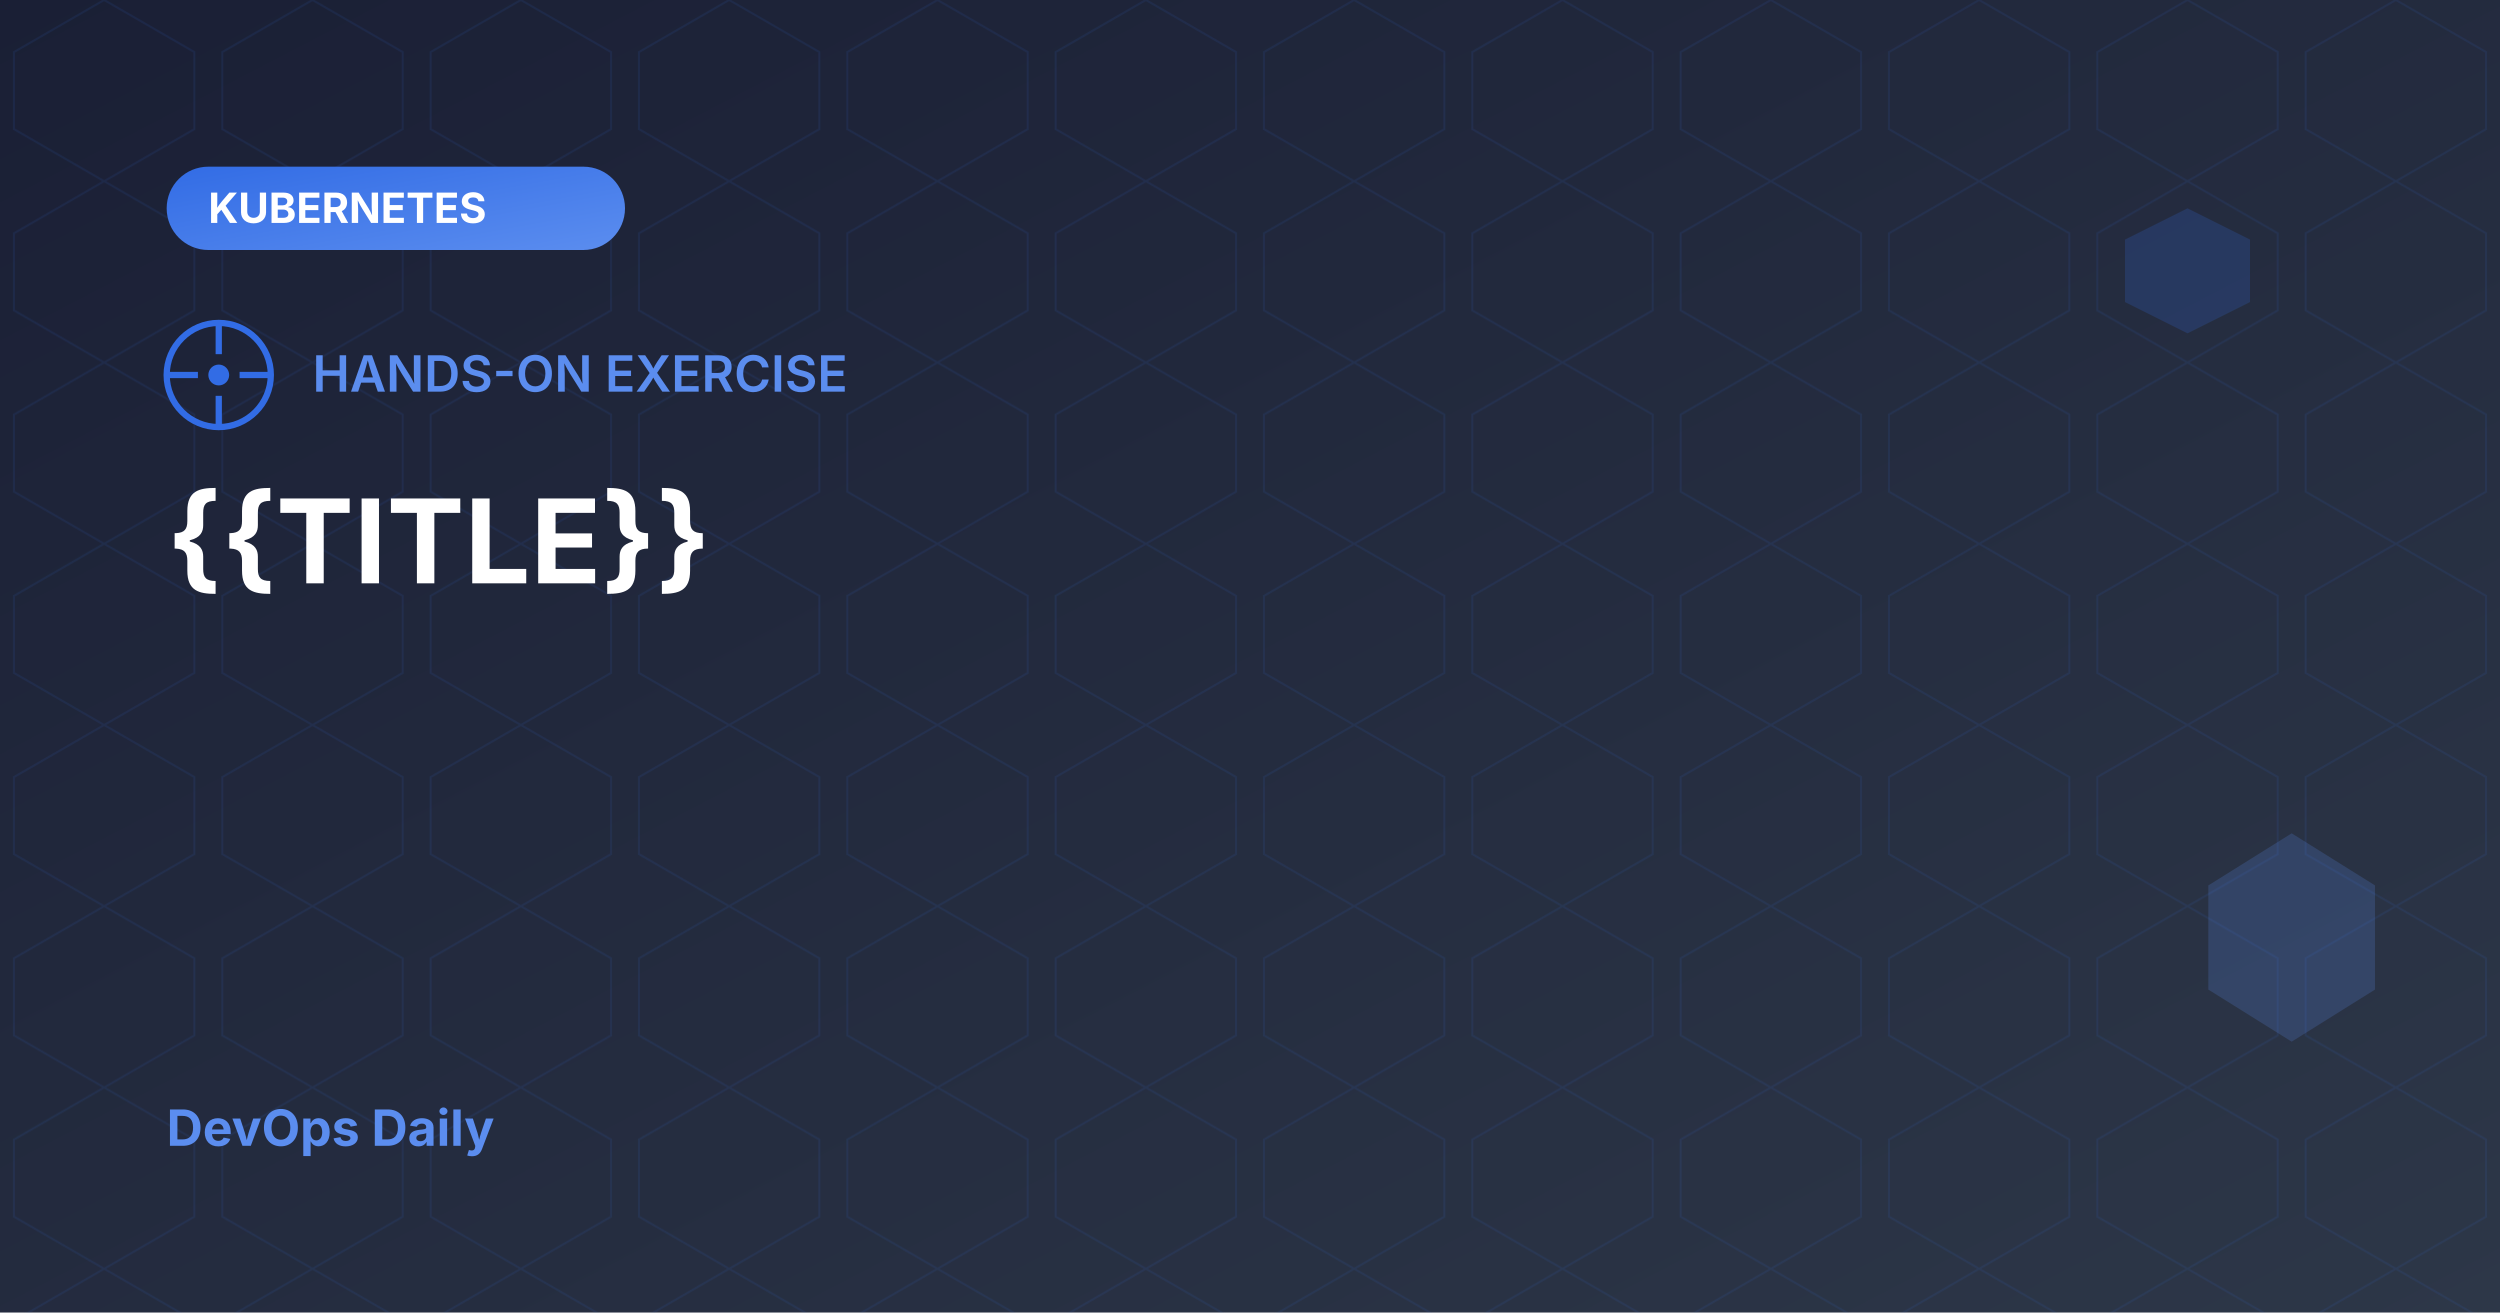
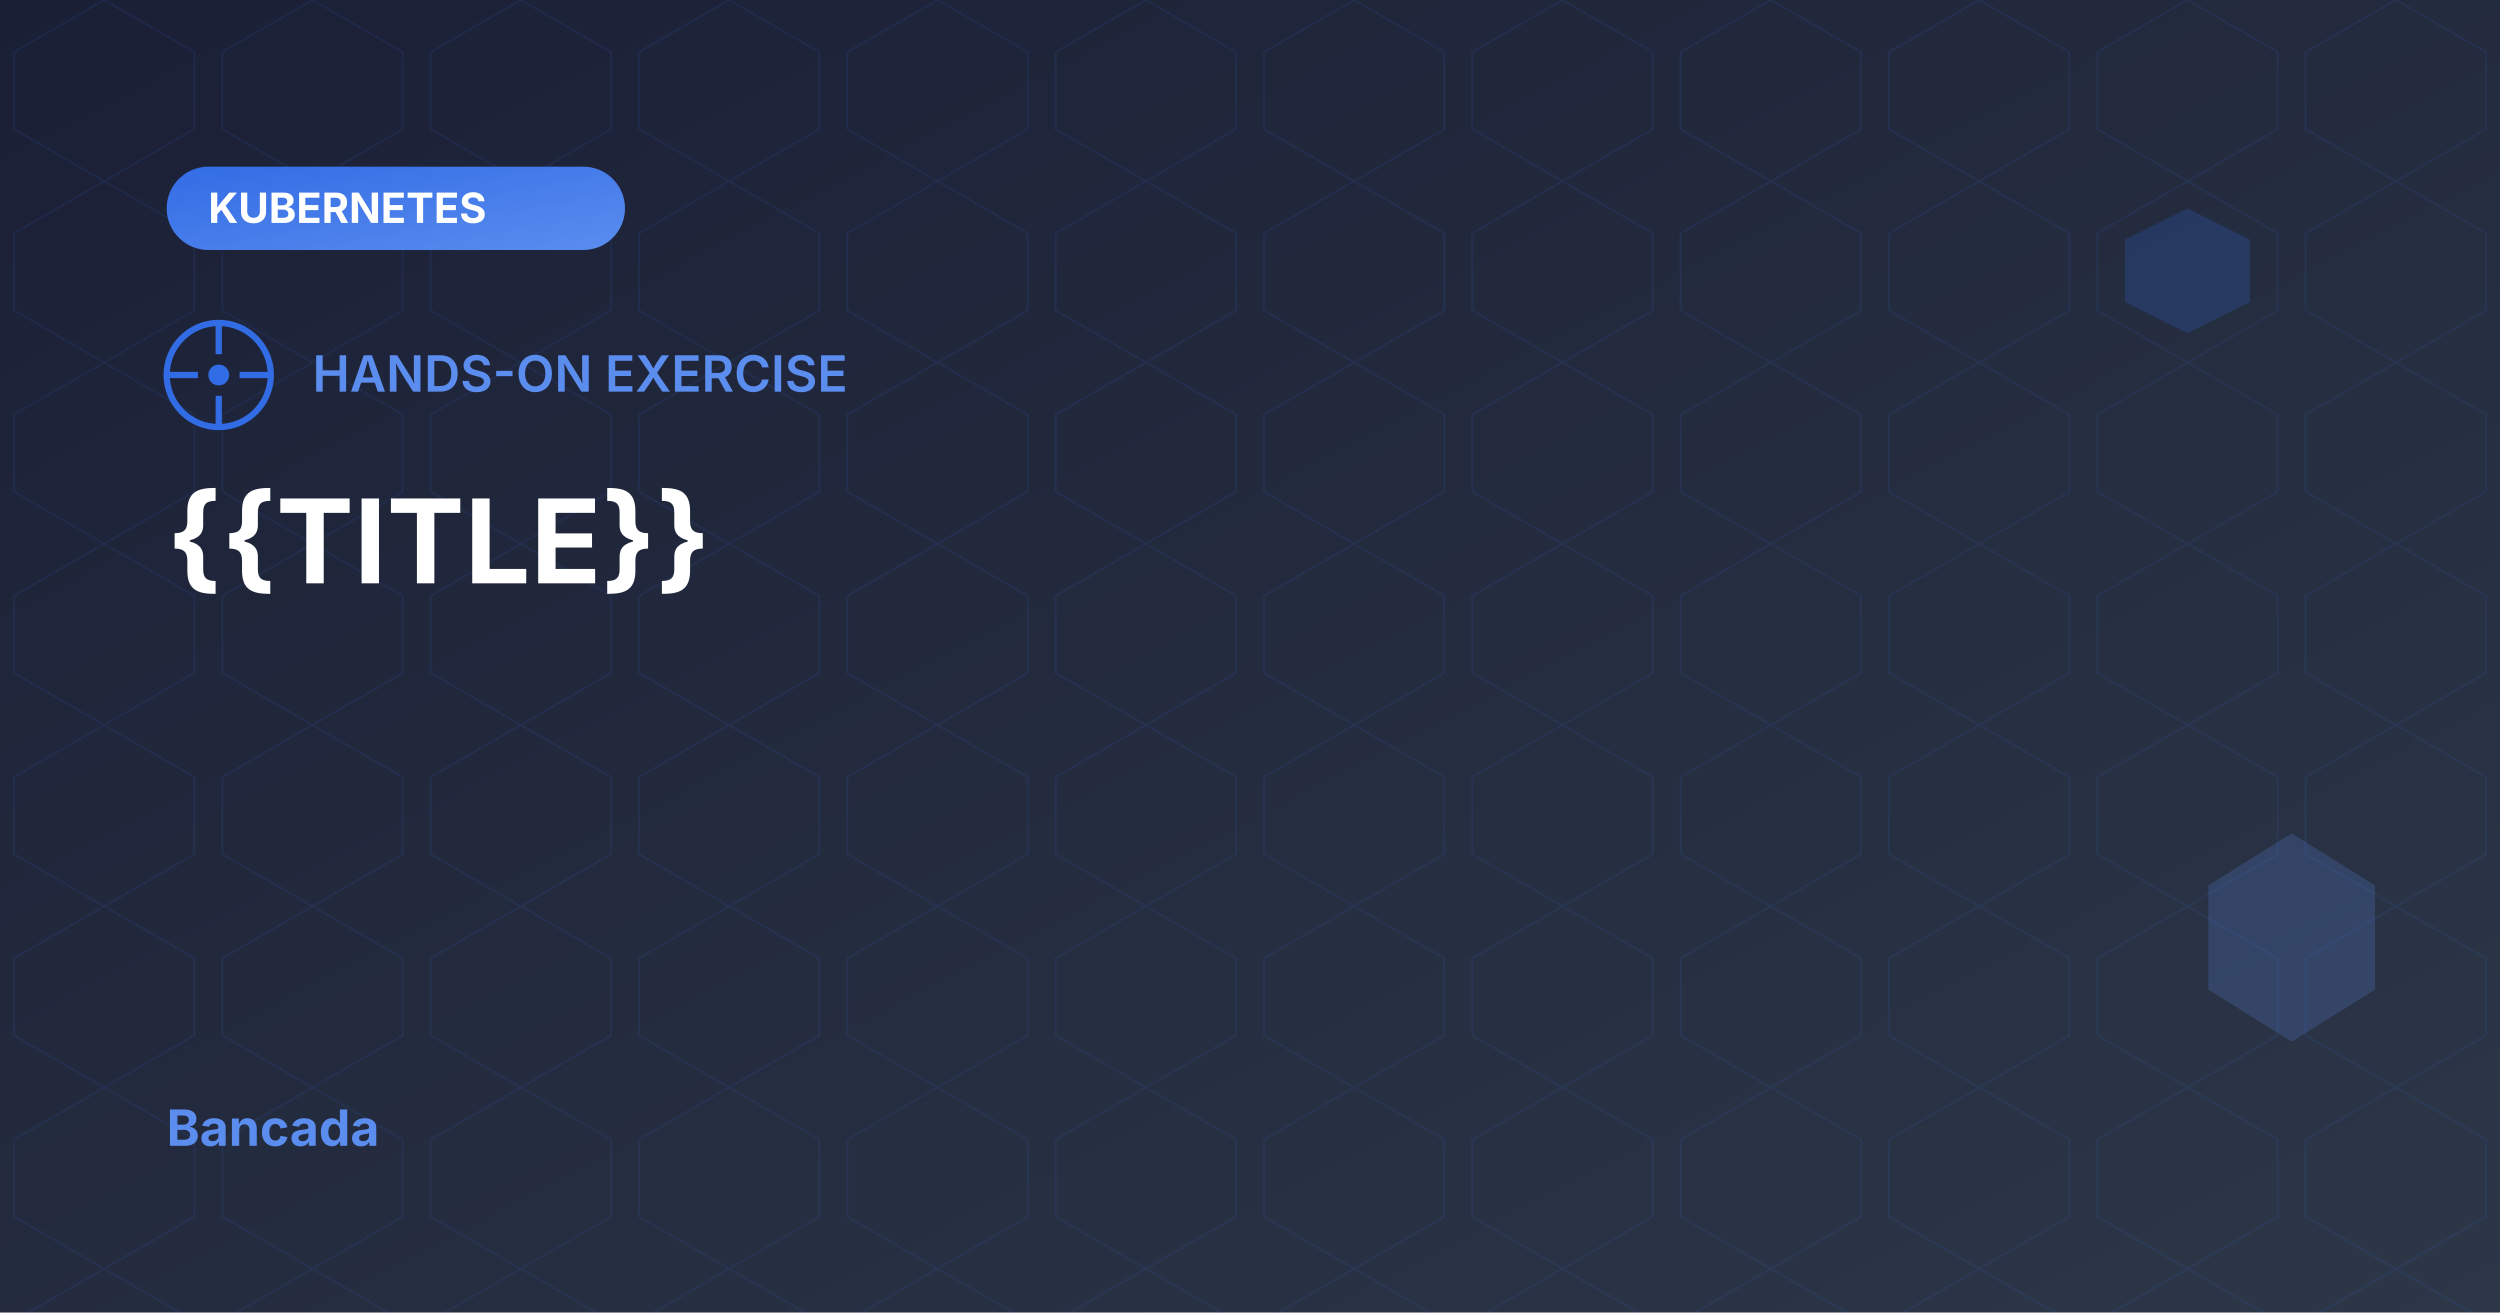
<svg xmlns="http://www.w3.org/2000/svg" width="1200" height="630">
  <defs>
    <linearGradient id="bgGradient" x1="0%" y1="0%" x2="100%" y2="100%">
      <stop offset="0%" style="stop-color:#1a1f35;stop-opacity:1" />
      <stop offset="100%" style="stop-color:#2d3748;stop-opacity:1" />
    </linearGradient>
    <linearGradient id="k8sGradient" x1="0%" y1="0%" x2="100%" y2="100%">
      <stop offset="0%" style="stop-color:#326ce5;stop-opacity:1" />
      <stop offset="100%" style="stop-color:#5b8def;stop-opacity:1" />
    </linearGradient>
    <pattern id="hexagons" x="0" y="0" width="100" height="87" patternUnits="userSpaceOnUse">
      <path d="M50 0 L93.3 25 L93.3 62 L50 87 L6.7 62 L6.7 25 Z" fill="none" stroke="#326ce5" stroke-width="1" opacity="0.1" />
    </pattern>
  </defs>
  <rect width="1200" height="630" fill="url(#bgGradient)" />
  <rect width="1200" height="630" fill="url(#hexagons)" />
  <rect x="80" y="80" width="220" height="40" rx="20" fill="url(#k8sGradient)" />
  <text x="100" y="107" font-family="system-ui, -apple-system, sans-serif" font-size="20" font-weight="bold" fill="#ffffff">KUBERNETES</text>
  <g transform="translate(105, 180)">
    <circle cx="0" cy="0" r="25" fill="none" stroke="#326ce5" stroke-width="3" />
    <circle cx="0" cy="0" r="5" fill="#326ce5" />
    <line x1="0" y1="-25" x2="0" y2="-10" stroke="#326ce5" stroke-width="3" />
    <line x1="0" y1="25" x2="0" y2="10" stroke="#326ce5" stroke-width="3" />
    <line x1="-25" y1="0" x2="-10" y2="0" stroke="#326ce5" stroke-width="3" />
    <line x1="25" y1="0" x2="10" y2="0" stroke="#326ce5" stroke-width="3" />
  </g>
  <text x="150" y="188" font-family="system-ui, -apple-system, sans-serif" font-size="24" font-weight="600" fill="#5b8def">HANDS-ON EXERCISE</text>
  <text x="80" y="280" font-family="system-ui, -apple-system, sans-serif" font-size="56" font-weight="bold" fill="#ffffff">{{TITLE}}</text>
  <path d="M1050 100 L1080 115 L1080 145 L1050 160 L1020 145 L1020 115 Z" fill="#326ce5" opacity="0.2" />
  <path d="M1100 400 L1140 425 L1140 475 L1100 500 L1060 475 L1060 425 Z" fill="#5b8def" opacity="0.2" />
-   <text x="80" y="550" font-family="system-ui, -apple-system, sans-serif" font-size="24" font-weight="bold" fill="#5b8def">DevOps Daily</text>
+   <text x="80" y="550" font-family="system-ui, -apple-system, sans-serif" font-size="24" font-weight="bold" fill="#5b8def">Bancada</text>
</svg>
